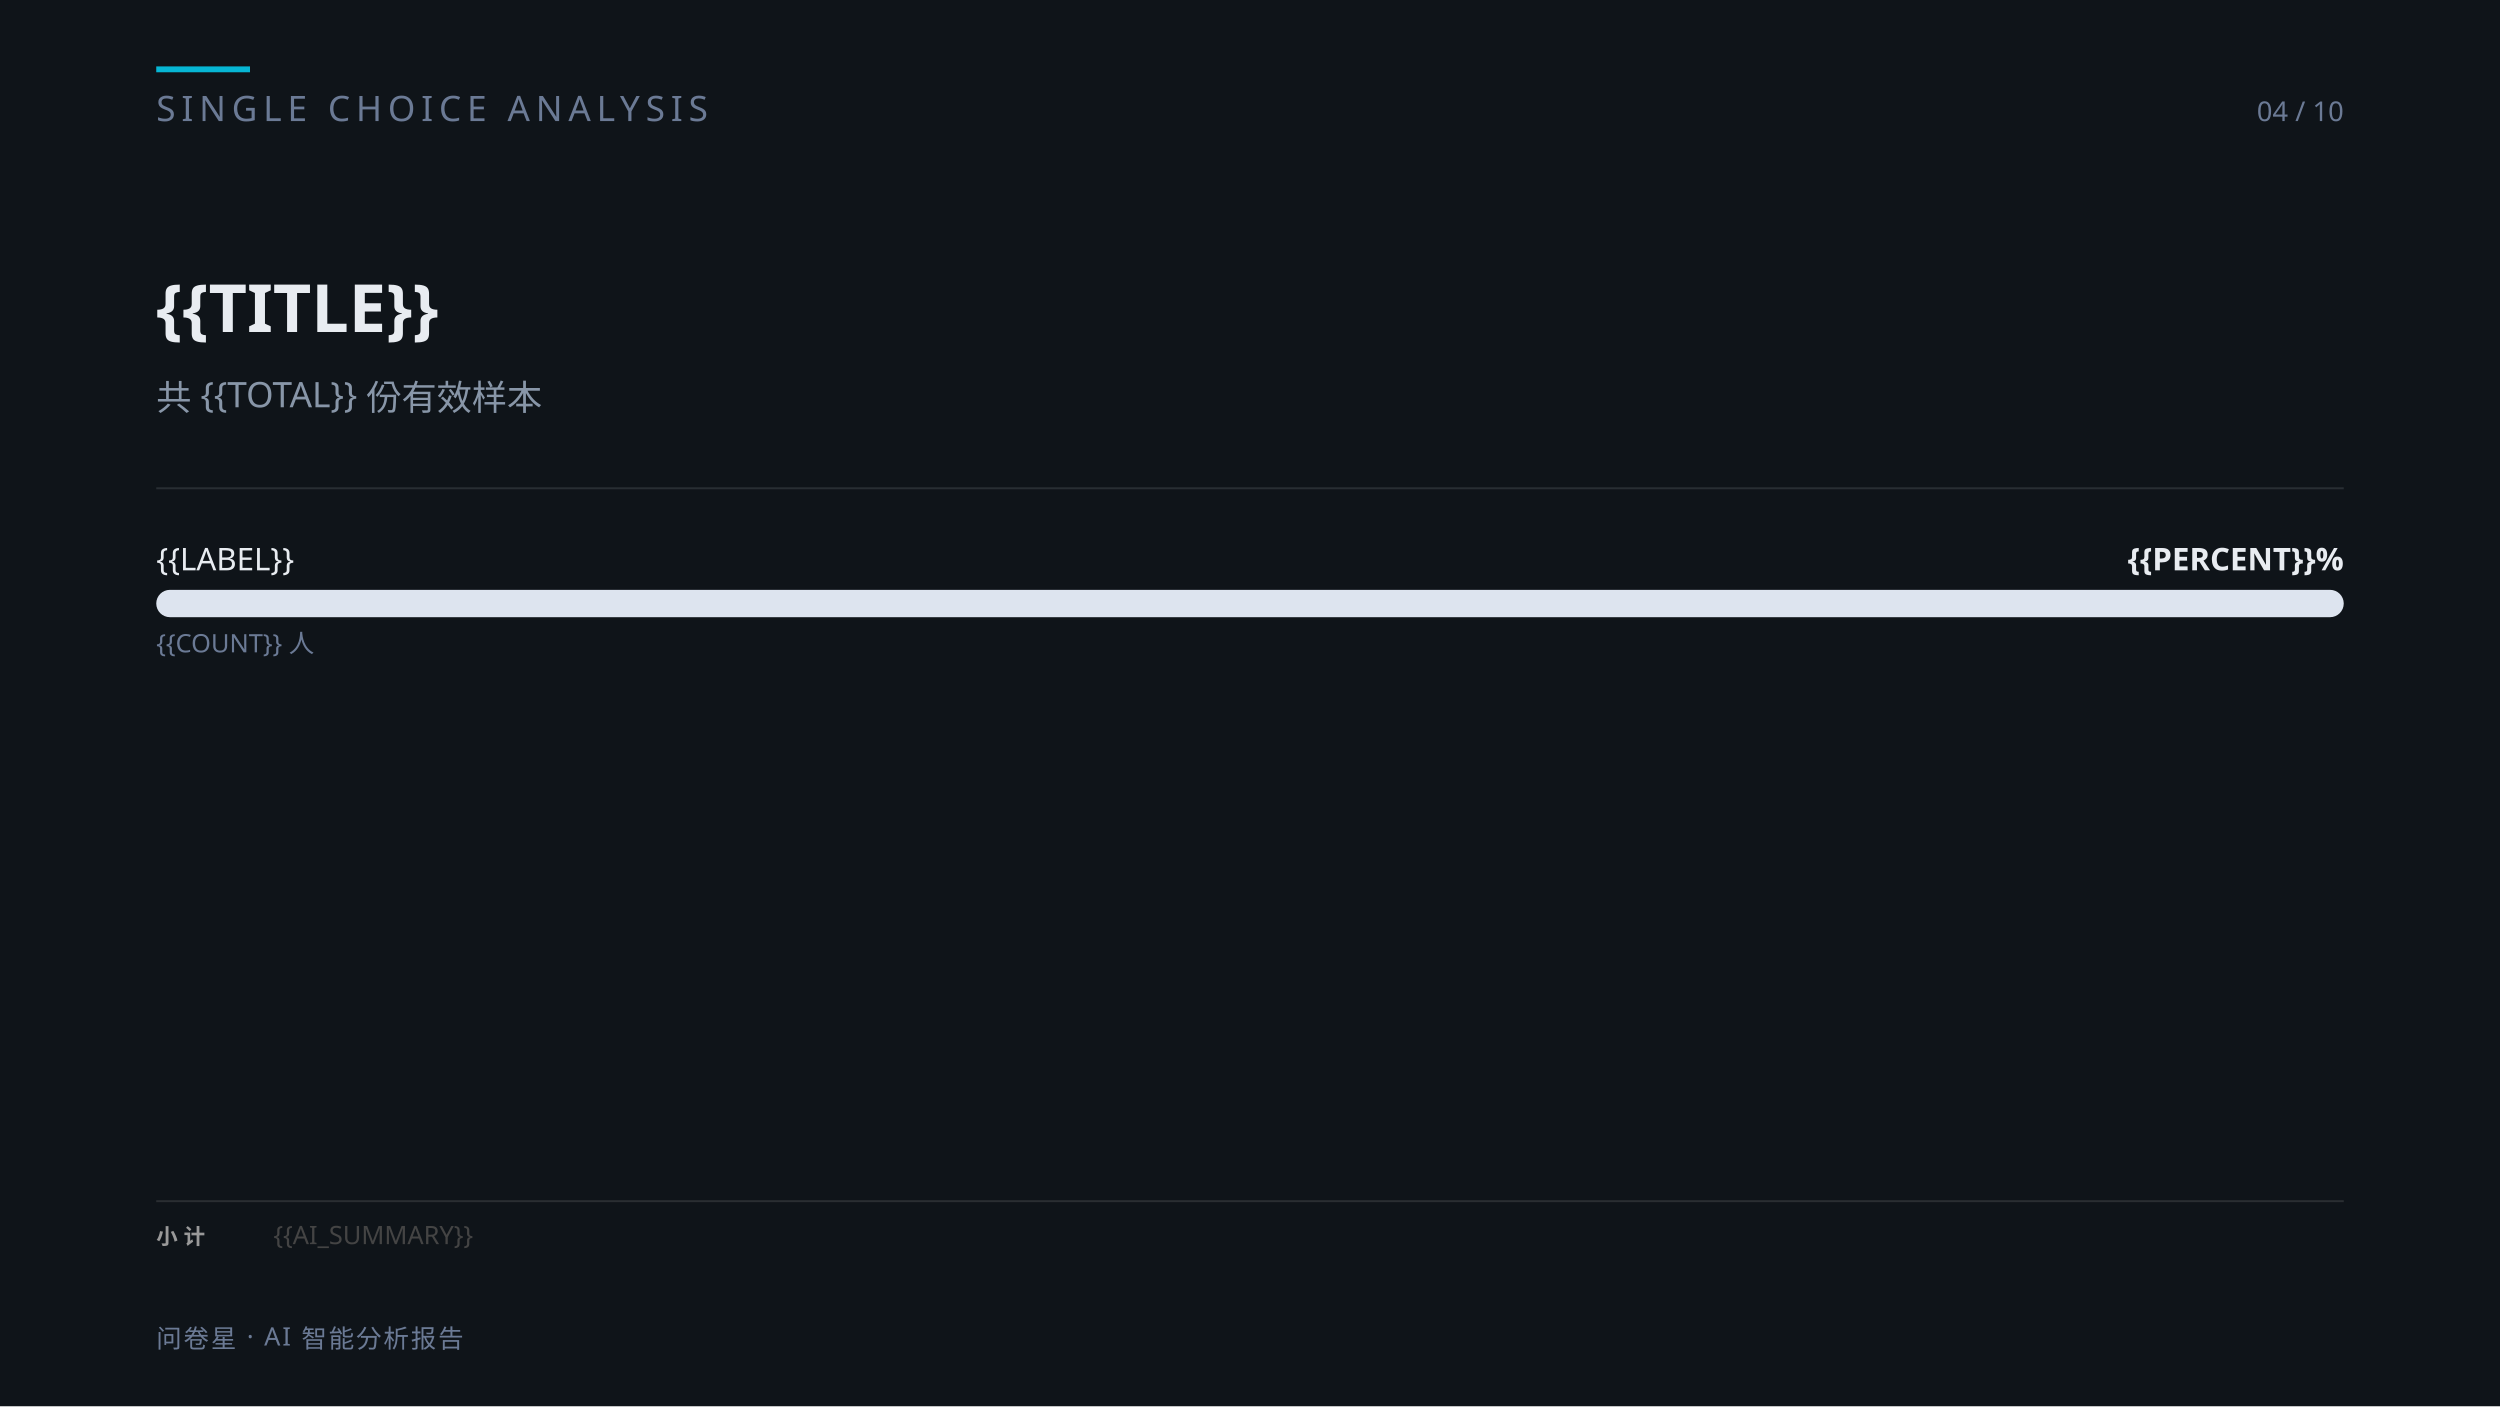
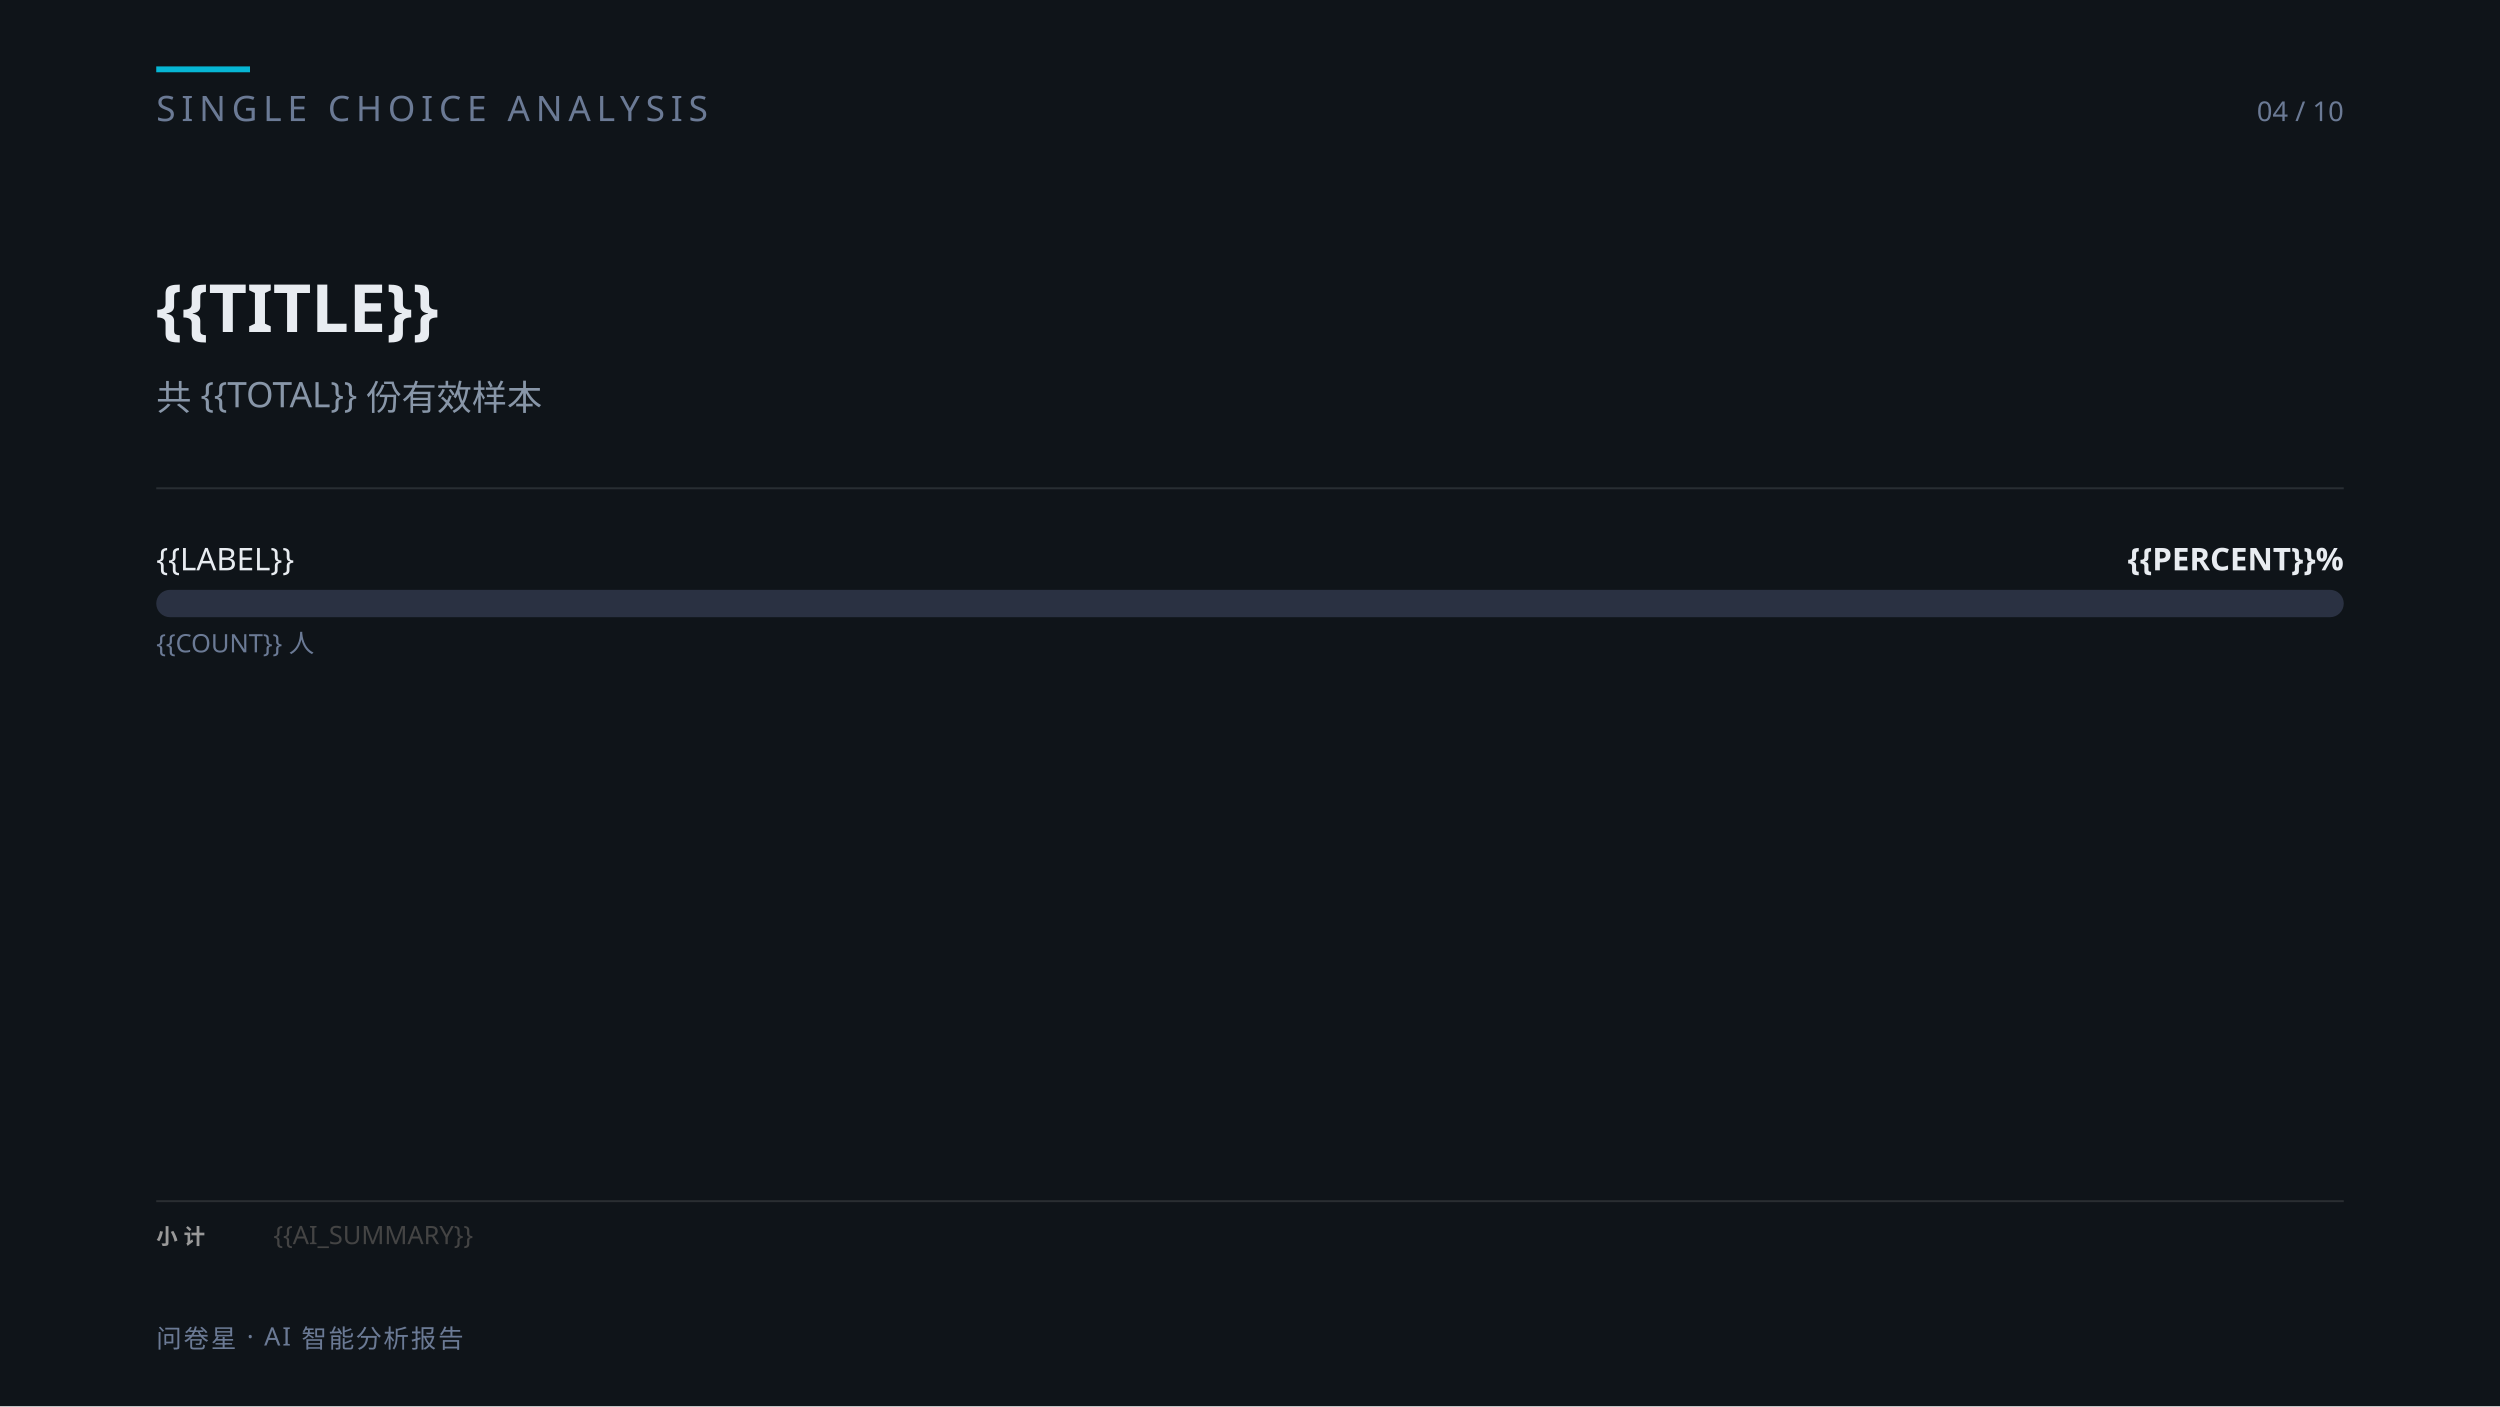
<svg xmlns="http://www.w3.org/2000/svg" viewBox="0 0 1280 720" width="1280" height="720">
  <defs>
    
    </defs>
  <rect width="1280" height="720" fill="#0F1419" />
  <rect x="0" y="0" width="1280" height="80" fill="#0F1419" />
  <rect x="80" y="34" width="48" height="3" fill="#06B6D4" />
  <text x="80" y="62" font-family="Microsoft YaHei, PingFang SC, sans-serif" font-size="18" font-weight="500" fill="#6B7A95" letter-spacing="3">
    SINGLE CHOICE ANALYSIS
  </text>
  <text x="1200" y="62" text-anchor="end" font-family="Microsoft YaHei, PingFang SC, sans-serif" font-size="14" fill="#6B7A95">
    04 / 10
  </text>
  <text x="80" y="170" font-family="Microsoft YaHei, PingFang SC, sans-serif" font-size="34" font-weight="700" fill="#E8ECF1">
    {{TITLE}}
  </text>
  <text x="80" y="210" font-family="Microsoft YaHei, PingFang SC, sans-serif" font-size="18" fill="#8896A8">
    共 {{TOTAL}} 份有效样本
  </text>
  <line x1="80" y1="250" x2="1200" y2="250" stroke="#E8ECF1" stroke-opacity="0.12" stroke-width="1" />
  <g transform="translate(80, 270)">
    {{#ROWS}}
    <g transform="translate(0, {{Y_OFFSET}})">
      <text x="0" y="22" font-family="Microsoft YaHei, PingFang SC, sans-serif" font-size="16" font-weight="500" fill="#E8ECF1">{{LABEL}}</text>
      <text x="1120" y="22" text-anchor="end" font-family="Microsoft YaHei, PingFang SC, sans-serif" font-size="16" font-weight="700" fill="#E8ECF1">{{PERCENT}}%</text>
-       <rect x="0" y="32" width="1120" height="14" rx="7" fill="#DDE4EF" />
+       <rect x="0" y="32" width="1120" height="14" rx="7" fill="#2A3142" />
      <rect x="0" y="32" width="{{BAR_WIDTH}}" height="14" rx="7" fill="{{BAR_COLOR}}" />
      <text x="0" y="64" font-family="Microsoft YaHei, PingFang SC, sans-serif" font-size="13" fill="#6B7A95">{{COUNT}} 人</text>
    </g>
    {{/ROWS}}
  </g>
  <text x="80" y="690" font-family="Microsoft YaHei, PingFang SC, sans-serif" font-size="13" fill="#6B7A95" letter-spacing="1">
    问卷星 · AI 智能分析报告
  </text>

{{?AI_SUMMARY}}
  <g transform="translate(80, 615)">
    <line x1="0" y1="0" x2="1120" y2="0" stroke="#999999" stroke-opacity="0.20" />
    <text x="0" y="22" font-family="Microsoft YaHei, PingFang SC, sans-serif" font-size="11" font-weight="600" letter-spacing="3" fill="#999999">小计</text>
    <text x="60" y="22" font-family="Microsoft YaHei, PingFang SC, sans-serif" font-size="13" fill="#444444">{{AI_SUMMARY}}</text>
  </g>
{{/AI_SUMMARY}}

</svg>
